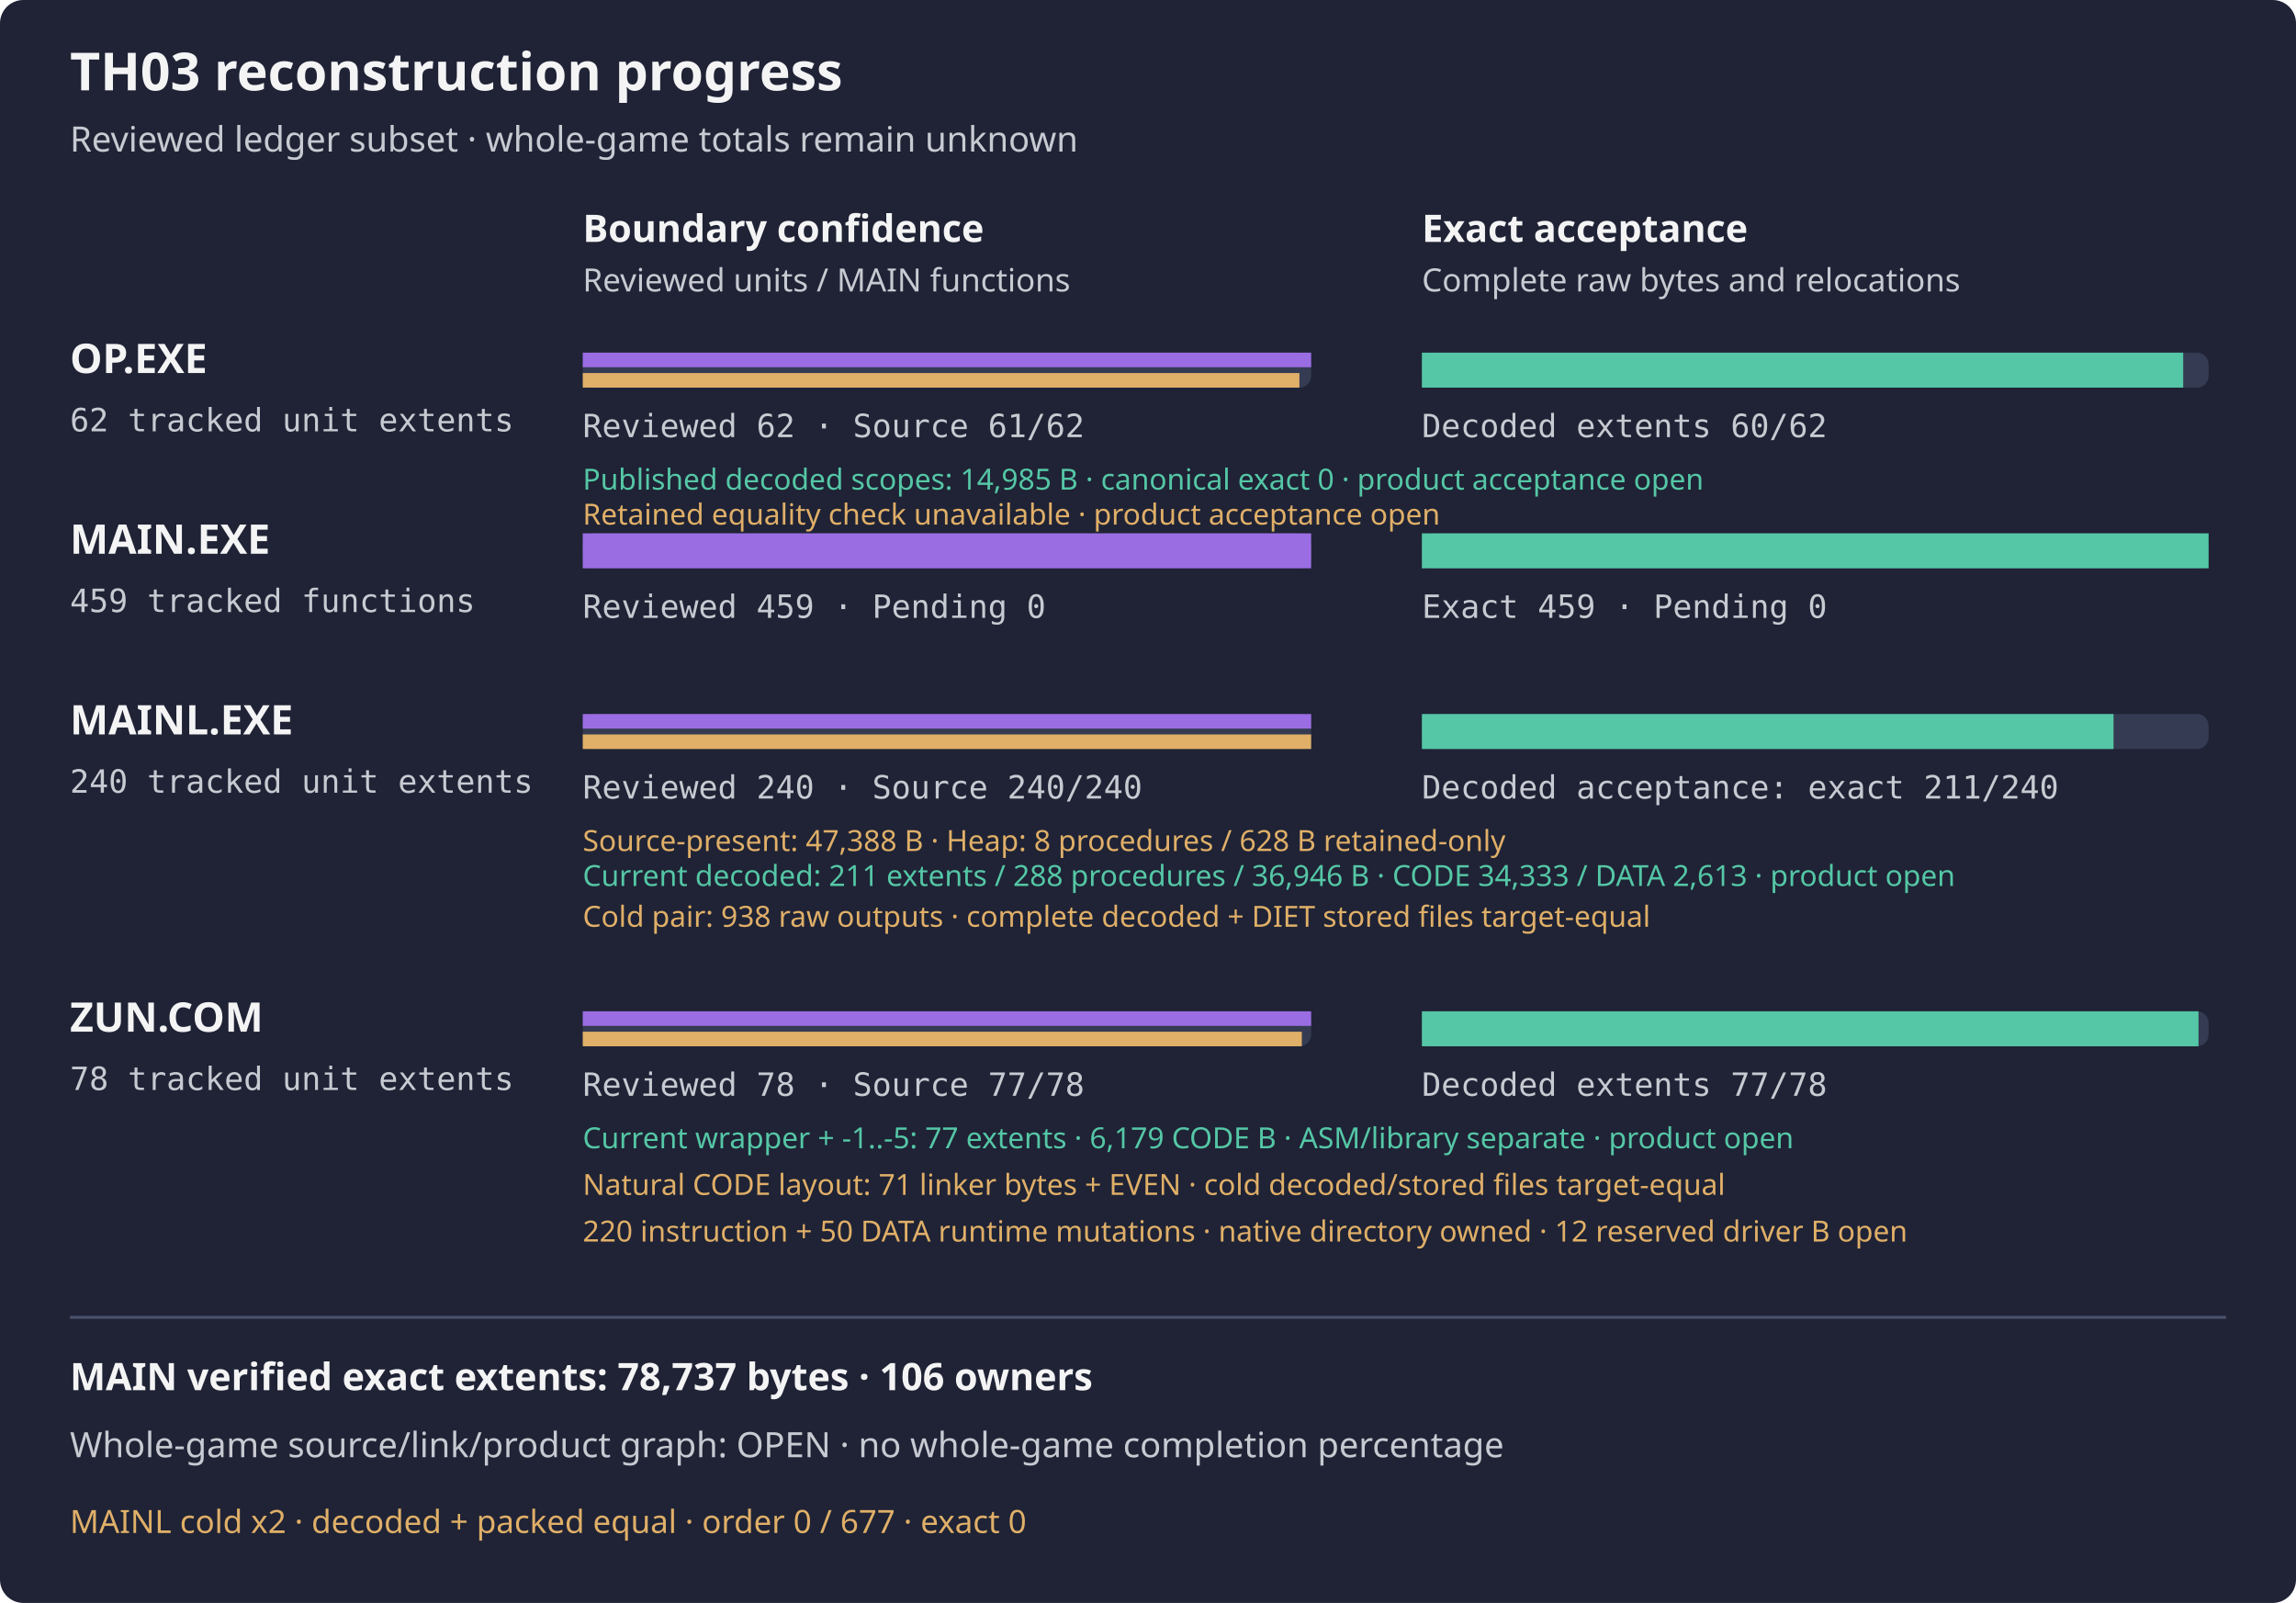
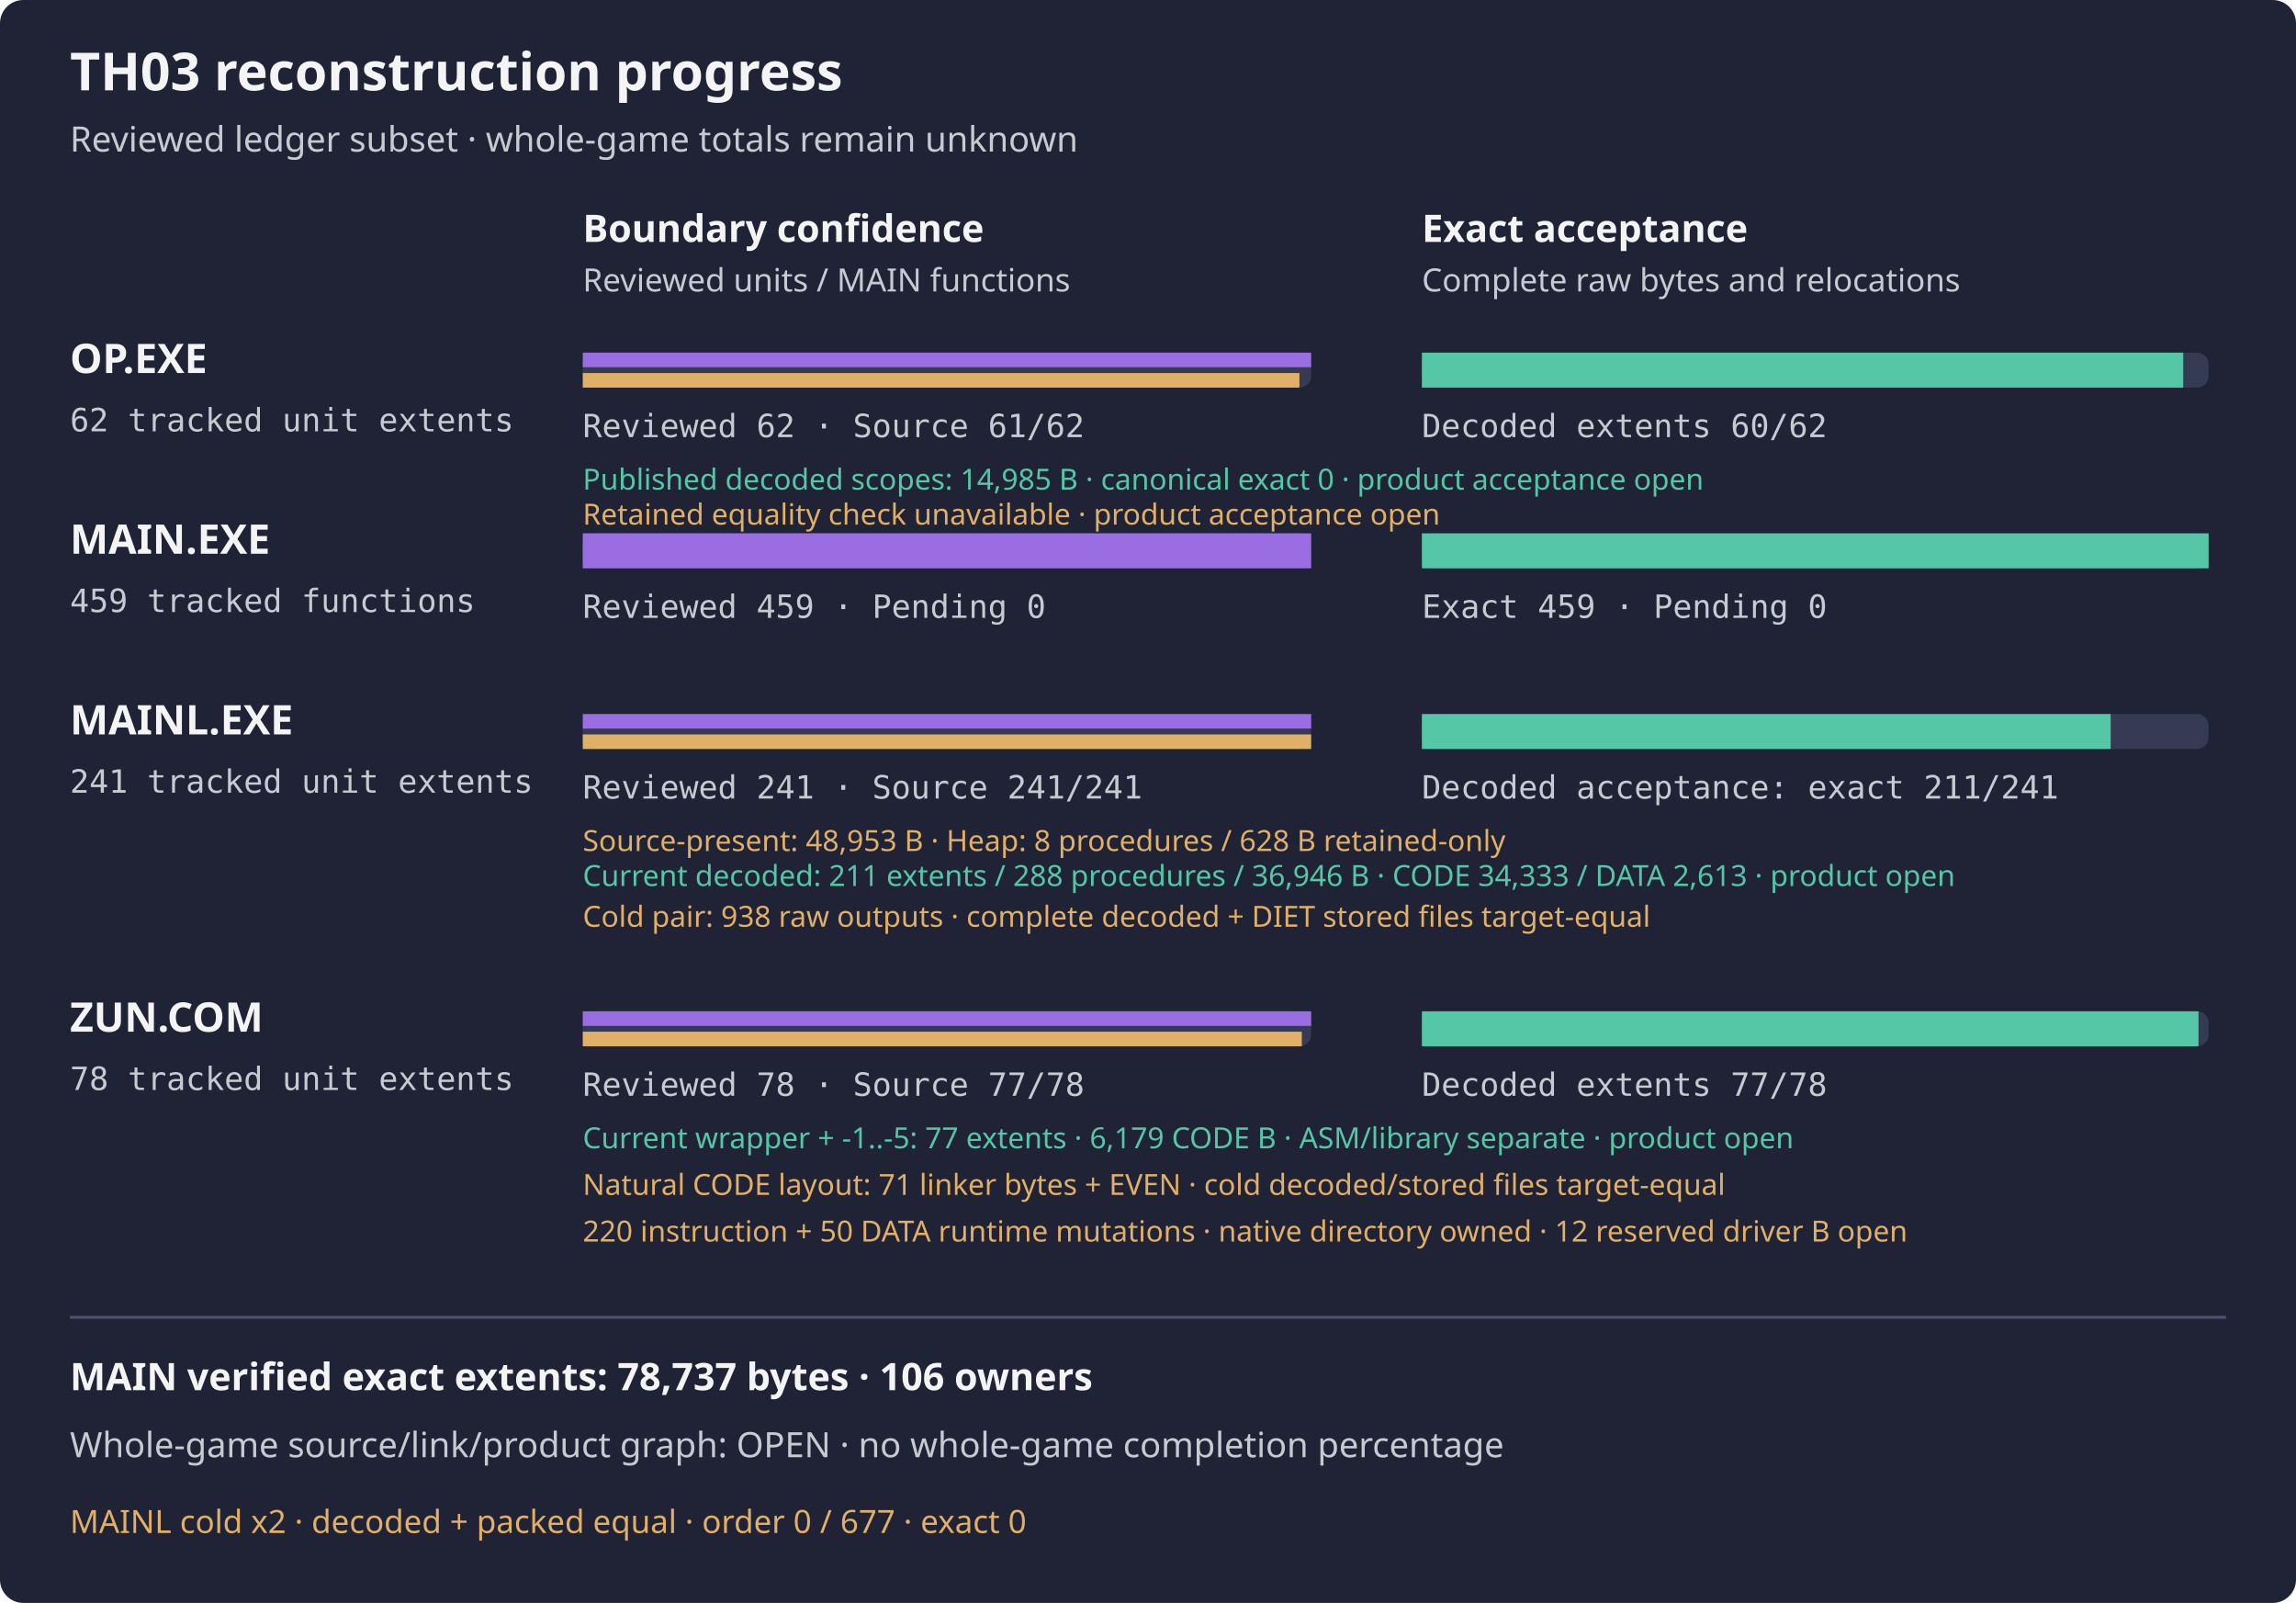
<svg xmlns="http://www.w3.org/2000/svg" width="788" height="550" viewBox="0 0 788 550" role="img" aria-label="TH03 reviewed subset reconstruction progress">
  <rect width="788" height="550" rx="8" fill="#1f2335" />
  <text x="24" y="31" fill="#f4f4f5" font-family="sans-serif" font-size="18" font-weight="600">TH03 reconstruction progress</text>
  <text x="24" y="52" fill="#c8cad2" font-family="sans-serif" font-size="12">Reviewed ledger subset · whole-game totals remain unknown</text>
  <text x="200" y="83" fill="#f4f4f5" font-family="sans-serif" font-size="13" font-weight="600">Boundary confidence</text>
  <text x="488" y="83" fill="#f4f4f5" font-family="sans-serif" font-size="13" font-weight="600">Exact acceptance</text>
  <text x="200" y="100" fill="#c8cad2" font-family="sans-serif" font-size="11">Reviewed units / MAIN functions</text>
  <text x="488" y="100" fill="#c8cad2" font-family="sans-serif" font-size="11">Complete raw bytes and relocations</text>
  <g aria-label="OP.EXE bars count tracked unit extents, not functions; source-present is not exact">
    <text x="24" y="128" fill="#f4f4f5" font-family="sans-serif" font-size="14" font-weight="600">OP.EXE</text>
    <text x="24" y="148" fill="#c8cad2" font-family="monospace" font-size="11">62 tracked unit extents</text>
    <rect x="200" y="121" width="250" height="12" rx="4" fill="#353b52" />
    <rect x="488" y="121" width="270" height="12" rx="4" fill="#353b52" />
    <rect x="200" y="121" width="250.00" height="5" fill="#9b6de3" />
    <rect x="200" y="128" width="245.97" height="5" fill="#e0af68" />
    <rect x="488" y="121" width="261.29" height="12" fill="#55c7a6" />
    <text x="200" y="150" fill="#c8cad2" font-family="monospace" font-size="11">Reviewed 62 · Source 61/62</text>
    <text x="488" y="150" fill="#c8cad2" font-family="monospace" font-size="11">Decoded extents 60/62</text>
  </g>
  <text x="200" y="168" fill="#55c7a6" font-family="sans-serif" font-size="10">Published decoded scopes: 14,985 B · canonical exact 0 · product acceptance open</text>
  <text x="200" y="180" fill="#e0af68" font-family="sans-serif" font-size="10">Retained equality check unavailable · product acceptance open</text>
  <text x="24" y="190" fill="#f4f4f5" font-family="sans-serif" font-size="14" font-weight="600">MAIN.EXE</text>
  <text x="24" y="210" fill="#c8cad2" font-family="monospace" font-size="11">459 tracked functions</text>
  <rect x="200" y="183" width="250" height="12" rx="4" fill="#353b52" />
  <rect x="488" y="183" width="270" height="12" rx="4" fill="#353b52" />
  <rect x="200" y="183" width="250.00" height="12" fill="#9b6de3" />
  <rect x="488" y="183" width="270.00" height="12" fill="#55c7a6" />
  <text x="200" y="212" fill="#c8cad2" font-family="monospace" font-size="11">Reviewed 459 · Pending 0</text>
  <text x="488" y="212" fill="#c8cad2" font-family="monospace" font-size="11">Exact 459 · Pending 0</text>
  <g aria-label="MAINL bars count tracked unit extents, not functions; source-present is not exact">
    <text x="24" y="252" fill="#f4f4f5" font-family="sans-serif" font-size="14" font-weight="600">MAINL.EXE</text>
-     <text x="24" y="272" fill="#c8cad2" font-family="monospace" font-size="11">240 tracked unit extents</text>
+     <text x="24" y="272" fill="#c8cad2" font-family="monospace" font-size="11">241 tracked unit extents</text>
    <rect x="200" y="245" width="250" height="12" rx="4" fill="#353b52" />
    <rect x="488" y="245" width="270" height="12" rx="4" fill="#353b52" />
    <rect x="200" y="245" width="250.00" height="5" fill="#9b6de3" />
    <rect x="200" y="252" width="250.00" height="5" fill="#e0af68" />
-     <rect x="488" y="245" width="237.38" height="12" fill="#55c7a6" />
-     <text x="200" y="274" fill="#c8cad2" font-family="monospace" font-size="11">Reviewed 240 · Source 240/240</text>
-     <text x="488" y="274" fill="#c8cad2" font-family="monospace" font-size="11">Decoded acceptance: exact 211/240</text>
-     <text x="200" y="292" fill="#e0af68" font-family="sans-serif" font-size="10">Source-present: 47,388 B · Heap: 8 procedures / 628 B retained-only</text>
+     <rect x="488" y="245" width="236.39" height="12" fill="#55c7a6" />
+     <text x="200" y="274" fill="#c8cad2" font-family="monospace" font-size="11">Reviewed 241 · Source 241/241</text>
+     <text x="488" y="274" fill="#c8cad2" font-family="monospace" font-size="11">Decoded acceptance: exact 211/241</text>
+     <text x="200" y="292" fill="#e0af68" font-family="sans-serif" font-size="10">Source-present: 48,953 B · Heap: 8 procedures / 628 B retained-only</text>
  </g>
  <text x="200" y="304" fill="#55c7a6" font-family="sans-serif" font-size="10">Current decoded: 211 extents / 288 procedures / 36,946 B · CODE 34,333 / DATA 2,613 · product open</text>
  <text x="200" y="318" fill="#e0af68" font-family="sans-serif" font-size="10">Cold pair: 938 raw outputs · complete decoded + DIET stored files target-equal</text>
  <g aria-label="ZUN.COM bars count tracked unit extents, not functions; source-present is not exact">
    <text x="24" y="354" fill="#f4f4f5" font-family="sans-serif" font-size="14" font-weight="600">ZUN.COM</text>
    <text x="24" y="374" fill="#c8cad2" font-family="monospace" font-size="11">78 tracked unit extents</text>
    <rect x="200" y="347" width="250" height="12" rx="4" fill="#353b52" />
    <rect x="488" y="347" width="270" height="12" rx="4" fill="#353b52" />
    <rect x="200" y="347" width="250.00" height="5" fill="#9b6de3" />
    <rect x="200" y="354" width="246.79" height="5" fill="#e0af68" />
    <rect x="488" y="347" width="266.54" height="12" fill="#55c7a6" />
    <text x="200" y="376" fill="#c8cad2" font-family="monospace" font-size="11">Reviewed 78 · Source 77/78</text>
    <text x="488" y="376" fill="#c8cad2" font-family="monospace" font-size="11">Decoded extents 77/78</text>
  </g>
  <text x="200" y="394" fill="#55c7a6" font-family="sans-serif" font-size="10">Current wrapper + -1..-5: 77 extents · 6,179 CODE B · ASM/library separate · product open</text>
  <text x="200" y="410" fill="#e0af68" font-family="sans-serif" font-size="10">Natural CODE layout: 71 linker bytes + EVEN · cold decoded/stored files target-equal</text>
  <text x="200" y="426" fill="#e0af68" font-family="sans-serif" font-size="10">220 instruction + 50 DATA runtime mutations · native directory owned · 12 reserved driver B open</text>
  <path d="M24 452 H764" stroke="#4b526d" />
  <text x="24" y="477" fill="#f4f4f5" font-family="sans-serif" font-size="13" font-weight="600">MAIN verified exact extents: 78,737 bytes · 106 owners</text>
  <text x="24" y="500" fill="#c8cad2" font-family="sans-serif" font-size="12">Whole-game source/link/product graph: OPEN · no whole-game completion percentage</text>
  <text x="24" y="526" fill="#e0af68" font-family="sans-serif" font-size="11">MAINL cold x2 · decoded + packed equal · order 0 / 677 · exact 0</text>
</svg>
